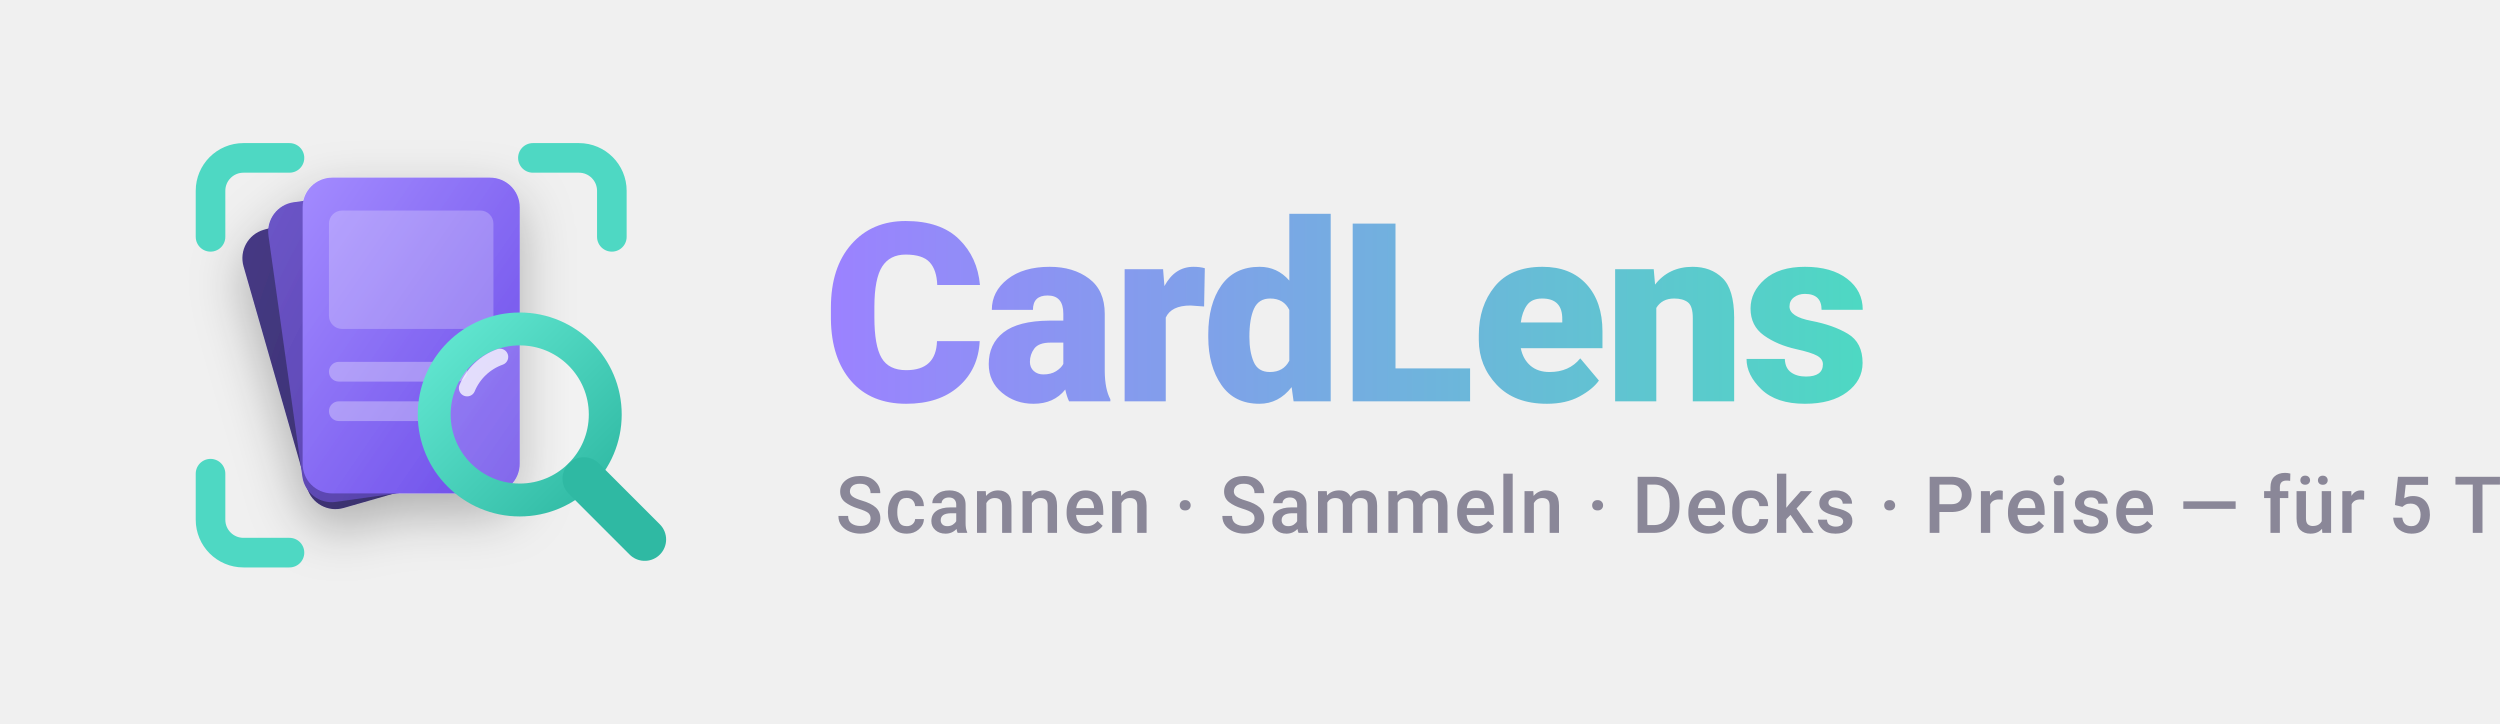
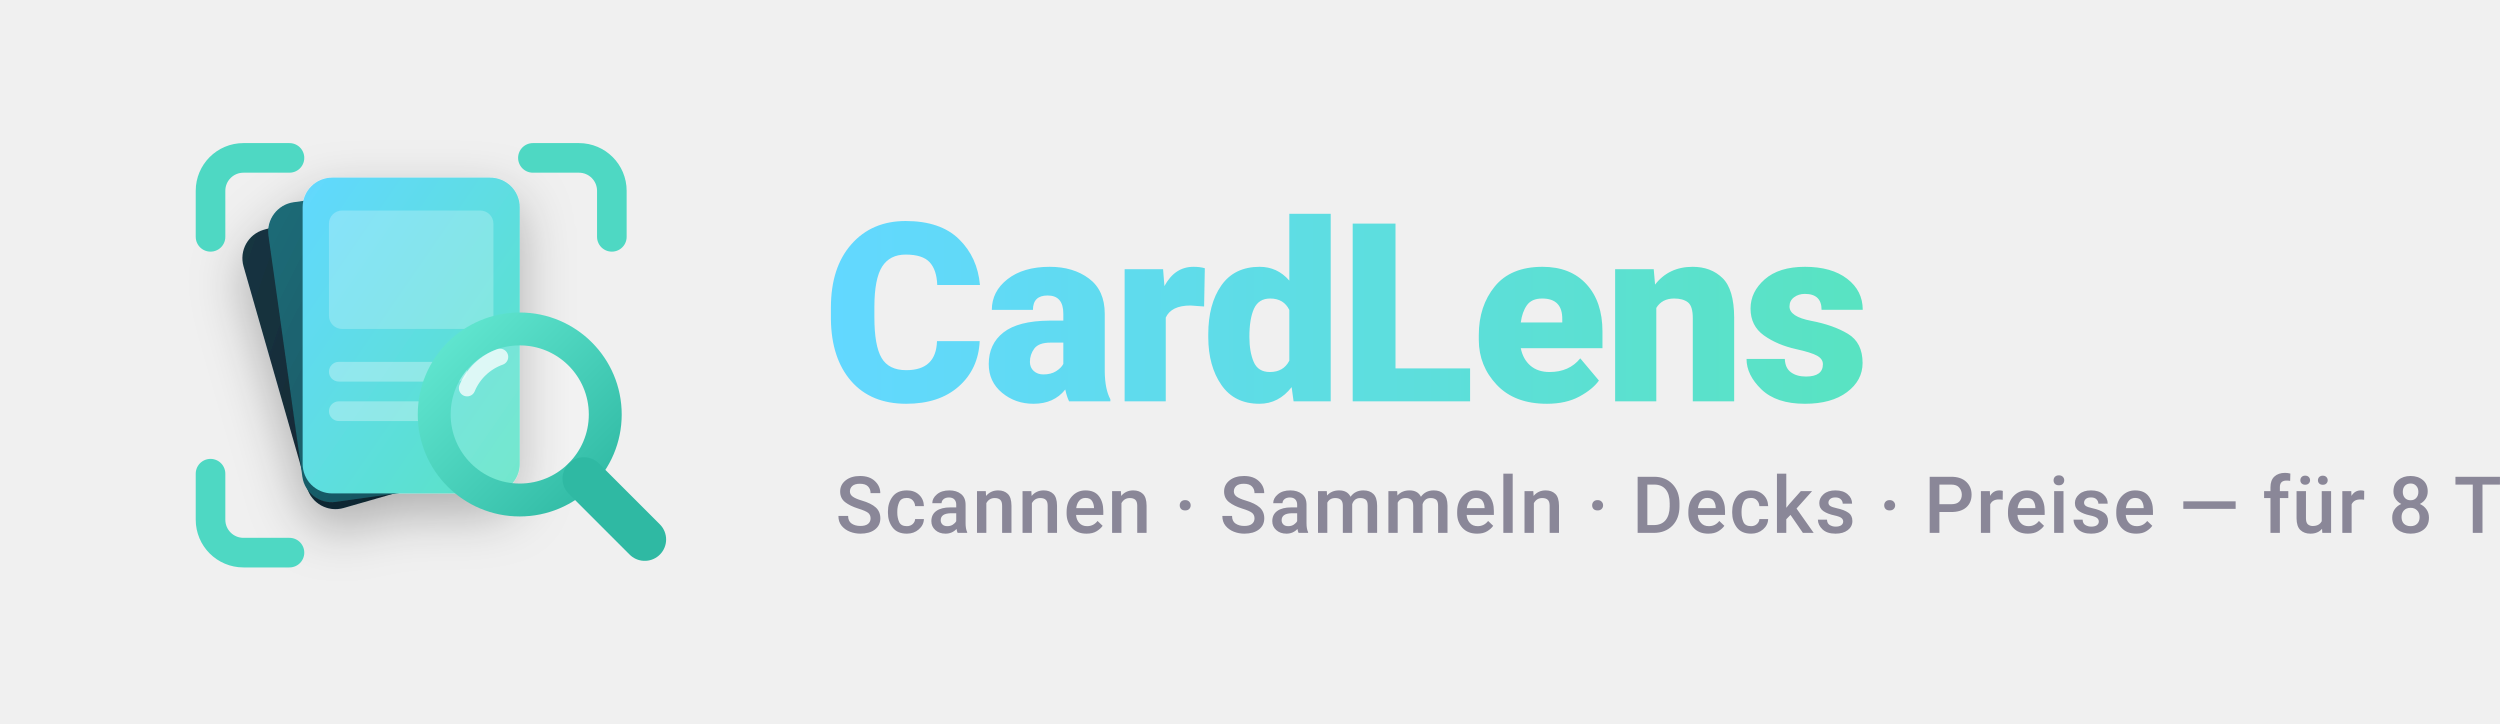
<svg xmlns="http://www.w3.org/2000/svg" viewBox="0 0 760 220" width="760" height="220">
  <defs>
    <linearGradient id="cardFront" x1="0" y1="0" x2="1" y2="1">
-       <stop offset="0" stop-color="#A38BFF" />
-       <stop offset="1" stop-color="#6A4BE8" />
+       <stop offset="0" stop-color="#62D8FF" />
+       <stop offset="1" stop-color="#59E3C2" />
    </linearGradient>
    <linearGradient id="cardMid" x1="0" y1="0" x2="1" y2="1">
-       <stop offset="0" stop-color="#6C55C8" />
-       <stop offset="1" stop-color="#4E3B9E" />
+       <stop offset="0" stop-color="#1F6C78" />
+       <stop offset="1" stop-color="#124A56" />
    </linearGradient>
    <linearGradient id="cardBack" x1="0" y1="0" x2="1" y2="1">
-       <stop offset="0" stop-color="#463A85" />
-       <stop offset="1" stop-color="#332A61" />
+       <stop offset="0" stop-color="#183542" />
+       <stop offset="1" stop-color="#0A1B24" />
    </linearGradient>
    <linearGradient id="lens" x1="0" y1="0" x2="1" y2="1">
      <stop offset="0" stop-color="#63E8D2" />
      <stop offset="1" stop-color="#2FB9A3" />
    </linearGradient>
    <linearGradient id="word" x1="0" y1="0" x2="1" y2="0">
-       <stop offset="0" stop-color="#9B82FF" />
-       <stop offset="1" stop-color="#4ED8C3" />
+       <stop offset="0" stop-color="#62D8FF" />
+       <stop offset="1" stop-color="#59E3C2" />
    </linearGradient>
    <filter id="soft" x="-30%" y="-30%" width="160%" height="160%">
      <feDropShadow dx="0" dy="6" stdDeviation="8" flood-color="#000000" flood-opacity="0.28" />
    </filter>
  </defs>
  <g transform="translate(30,20)">
    <g filter="url(#soft)">
      <g transform="rotate(-16 85 95)">
        <rect x="55" y="42" width="62" height="88" rx="9" fill="url(#cardBack)" />
      </g>
      <g transform="rotate(-8 88 95)">
        <rect x="58" y="38" width="64" height="92" rx="9" fill="url(#cardMid)" />
      </g>
      <g>
        <rect x="62" y="34" width="66" height="96" rx="9" fill="url(#cardFront)" />
        <rect x="70" y="44" width="50" height="36" rx="4" fill="#FFFFFF" opacity="0.24" />
        <rect x="70" y="90" width="42" height="6" rx="3" fill="#FFFFFF" opacity="0.32" />
        <rect x="70" y="102" width="30" height="6" rx="3" fill="#FFFFFF" opacity="0.32" />
      </g>
    </g>
    <g fill="none" stroke="#4ED8C3" stroke-width="9" stroke-linecap="round">
      <path d="M34,52 v-14 a10,10 0 0 1 10,-10 h14" />
      <path d="M156,52 v-14 a10,10 0 0 0 -10,-10 h-14" />
      <path d="M34,124 v14 a10,10 0 0 0 10,10 h14" />
    </g>
    <circle cx="128" cy="106" r="26" fill="#FFFFFF" opacity="0.16" />
    <circle cx="128" cy="106" r="26" fill="none" stroke="url(#lens)" stroke-width="10" />
    <line x1="147.5" y1="125.5" x2="166" y2="144" stroke="#2FB9A3" stroke-width="13" stroke-linecap="round" />
    <path d="M112,98 a17,17 0 0 1 10,-9.5" fill="none" stroke="#FFFFFF" stroke-width="5" stroke-linecap="round" opacity="0.75" />
  </g>
  <g font-family="'Segoe UI', Roboto, Helvetica, Arial, sans-serif">
    <text x="250" y="122" font-size="76" font-weight="800" letter-spacing="-1">
      <tspan fill="url(#word)">CardLens</tspan>
    </text>
    <text x="254" y="162" font-size="24" font-weight="500" fill="#8A8798" letter-spacing="0.5">
-       Scannen · Sammeln · Decks · Preise — für 5 TCGs
+       Scannen · Sammeln · Decks · Preise — für 8 TCGs
    </text>
  </g>
</svg>
